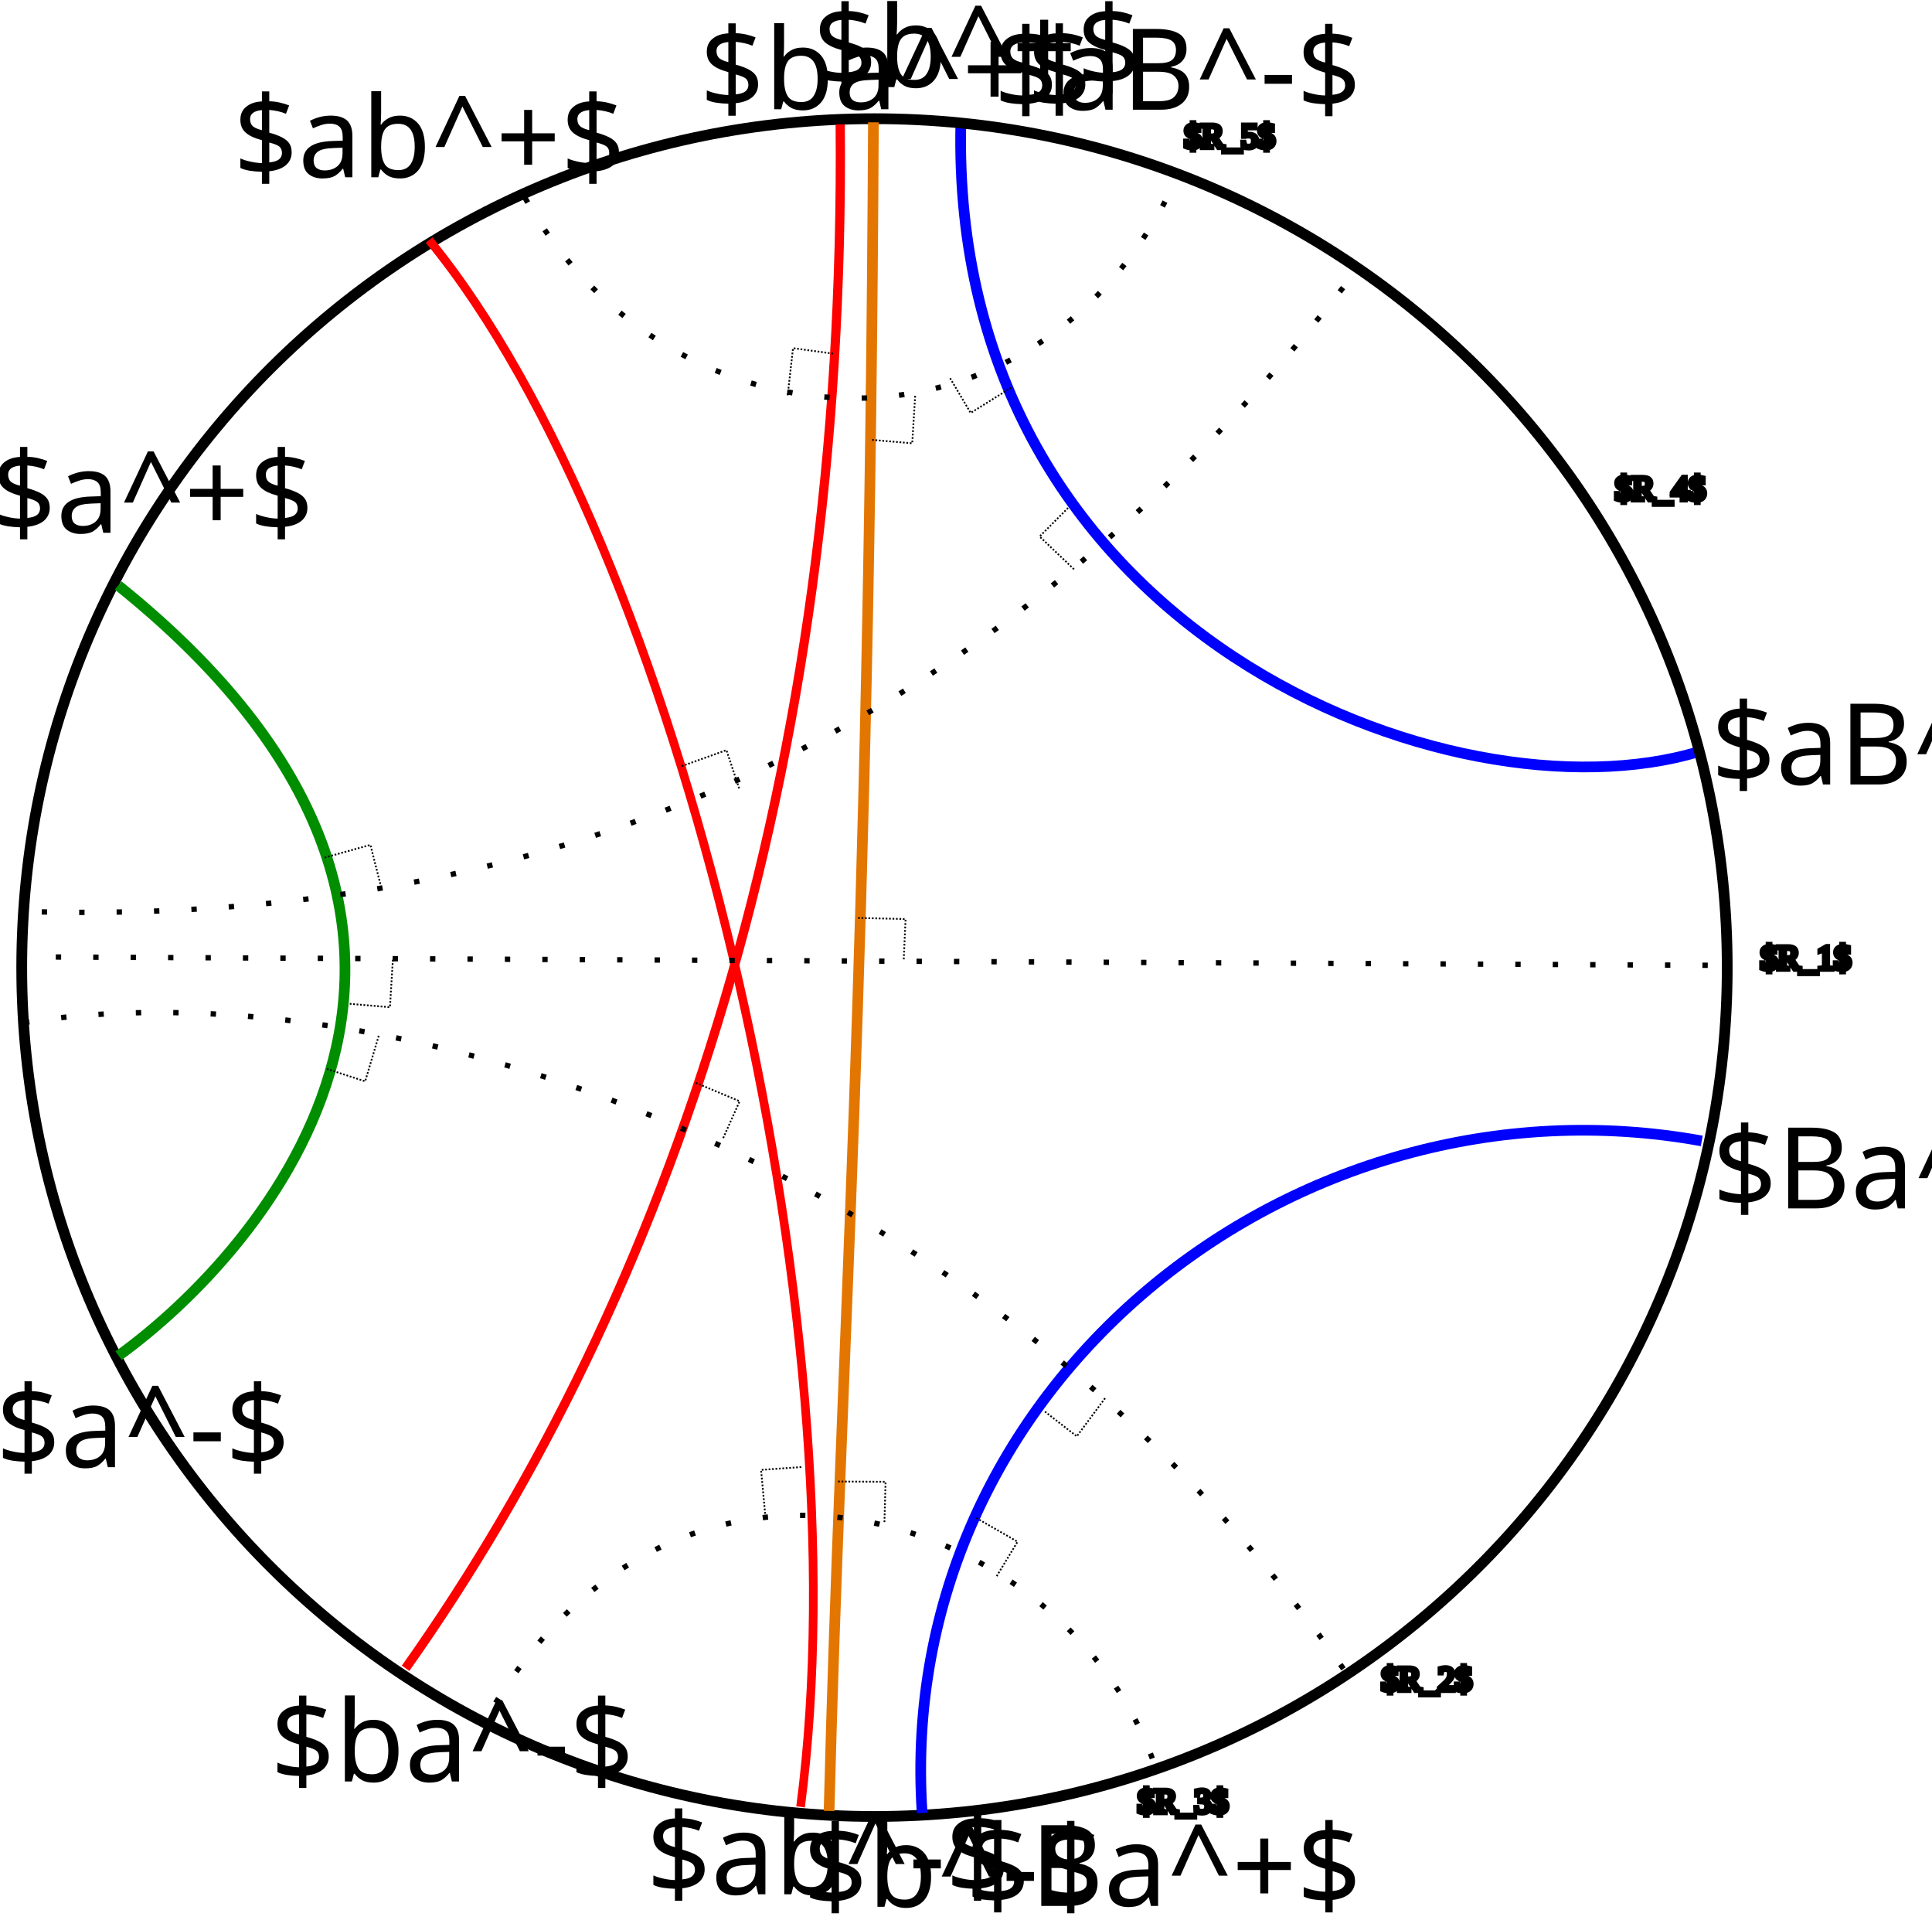
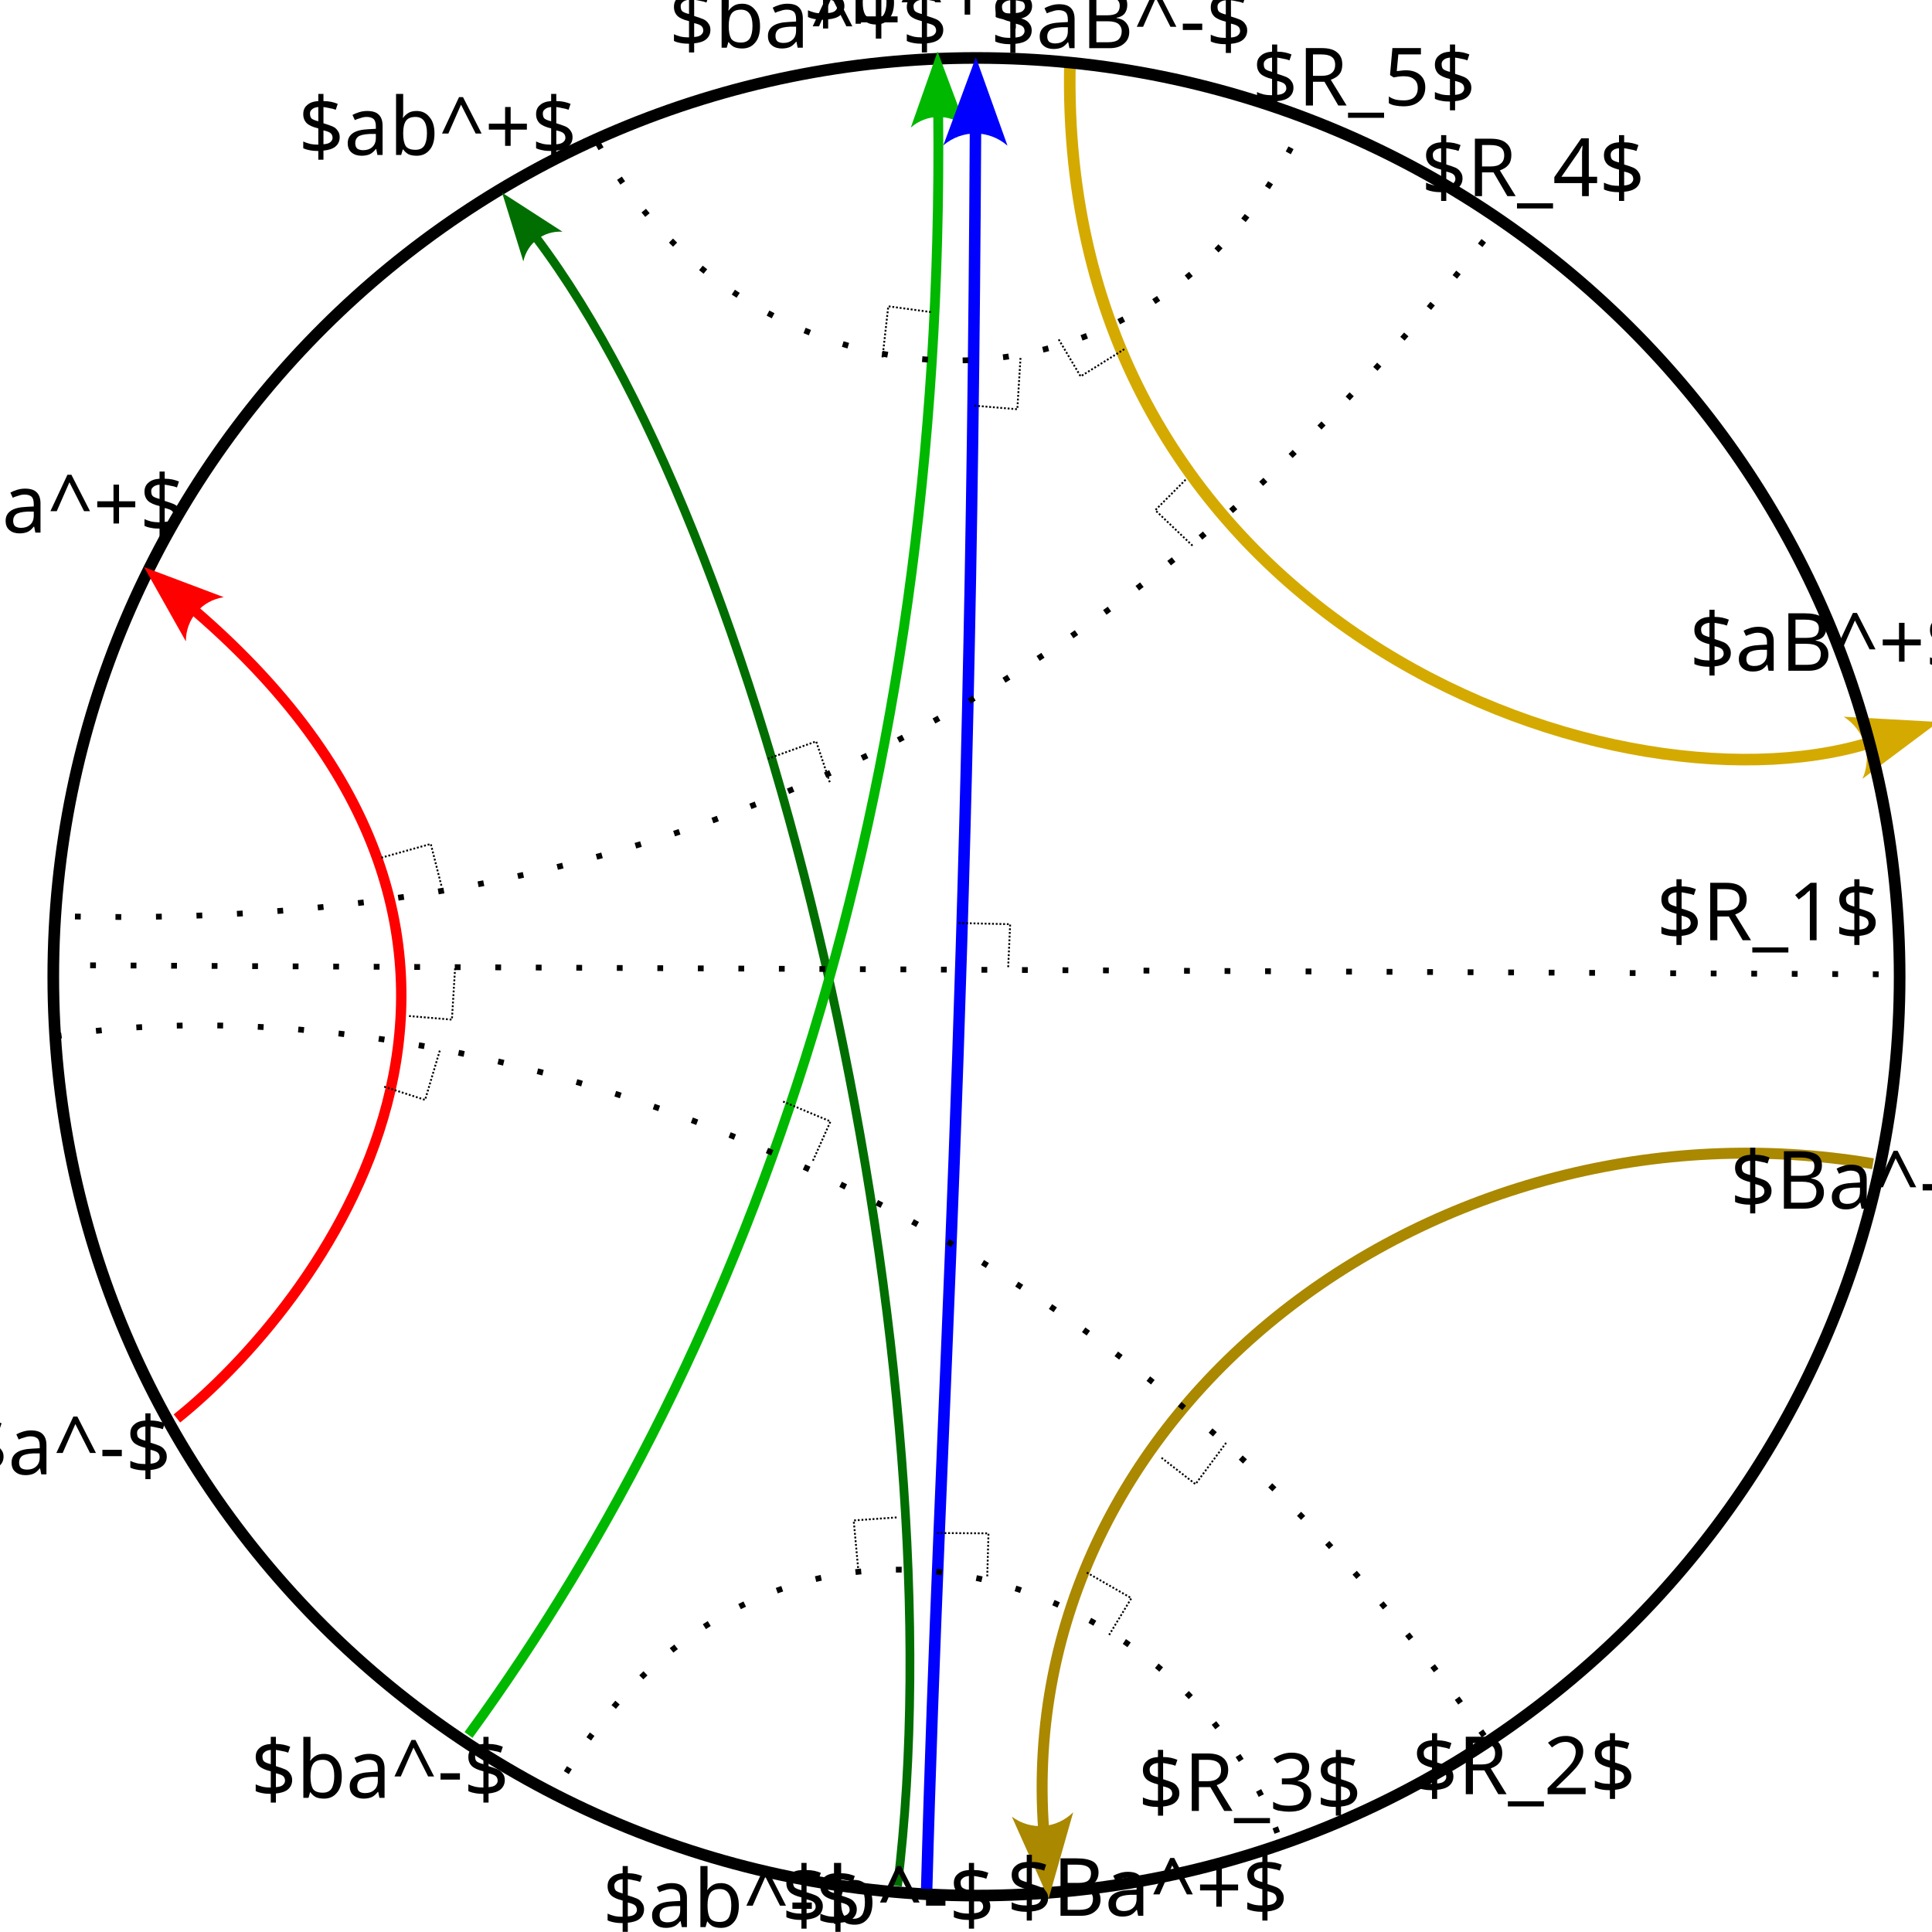
- <svg xmlns="http://www.w3.org/2000/svg" width="180.686mm" height="180.156mm" viewBox="0 0 180.686 180.156" version="1.1" id="svg8">
+ <svg xmlns="http://www.w3.org/2000/svg" width="3in" height="3in" viewBox="0 0 76.2 76.2" version="1.1" id="svg8">
  <defs id="defs2">
+     <rect x="173.746" y="-48.487" width="370.726" height="135.36" id="rect10" />
+     <marker style="overflow:visible" id="marker10" refX="0" refY="0" orient="auto-start-reverse" markerWidth="1" markerHeight="1" viewBox="0 0 1 1" preserveAspectRatio="xMidYMid">
+       <path transform="scale(0.7)" d="M -2,-4 9,0 -2,4 c 2,-2.33 2,-5.66 0,-8 z" style="fill:context-stroke;fill-rule:evenodd;stroke:none" id="path10" />
+     </marker>
+     <marker style="overflow:visible" id="marker9" refX="0" refY="0" orient="auto-start-reverse" markerWidth="1" markerHeight="1" viewBox="0 0 1 1" preserveAspectRatio="xMidYMid">
+       <path transform="scale(0.7)" d="M -2,-4 9,0 -2,4 c 2,-2.33 2,-5.66 0,-8 z" style="fill:context-stroke;fill-rule:evenodd;stroke:none" id="path9" />
+     </marker>
+     <marker style="overflow:visible" id="marker8" refX="0" refY="0" orient="auto-start-reverse" markerWidth="1" markerHeight="1" viewBox="0 0 1 1" preserveAspectRatio="xMidYMid">
+       <path transform="scale(0.7)" d="M -2,-4 9,0 -2,4 c 2,-2.33 2,-5.66 0,-8 z" style="fill:context-stroke;fill-rule:evenodd;stroke:none" id="path8" />
+     </marker>
+     <marker style="overflow:visible" id="marker5" refX="0" refY="0" orient="auto-start-reverse" markerWidth="1" markerHeight="1" viewBox="0 0 1 1" preserveAspectRatio="xMidYMid">
+       <path transform="scale(0.7)" d="M -2,-4 9,0 -2,4 c 2,-2.33 2,-5.66 0,-8 z" style="fill:context-stroke;fill-rule:evenodd;stroke:none" id="path5" />
+     </marker>
+     <marker style="overflow:visible" id="marker4" refX="0" refY="0" orient="auto-start-reverse" markerWidth="1" markerHeight="1" viewBox="0 0 1 1" preserveAspectRatio="xMidYMid">
+       <path transform="scale(0.7)" d="M -2,-4 9,0 -2,4 c 2,-2.33 2,-5.66 0,-8 z" style="fill:context-stroke;fill-rule:evenodd;stroke:none" id="path4" />
+     </marker>
+     <marker style="overflow:visible" id="ConcaveTriangle" refX="0" refY="0" orient="auto-start-reverse" markerWidth="1" markerHeight="1" viewBox="0 0 1 1" preserveAspectRatio="xMidYMid">
+       <path transform="scale(0.7)" d="M -2,-4 9,0 -2,4 c 2,-2.33 2,-5.66 0,-8 z" style="fill:context-stroke;fill-rule:evenodd;stroke:none" id="path7" />
+     </marker>
    <rect x="644.477" y="100.005" width="63.64" height="68.69" id="rect4" />
    <marker style="overflow:visible" id="marker2263" refX="0" refY="0" orient="auto">
      <path transform="scale(0.8)" style="fill:none;fill-opacity:0.75;fill-rule:evenodd;stroke:#e37600;stroke-width:1pt;stroke-opacity:1" d="M 0,5.65 V -5.65" id="path2261" />
    </marker>
    <marker style="overflow:visible" id="DotS" refX="0" refY="0" orient="auto">
      <path transform="matrix(0.2,0,0,0.2,1.48,0.2)" style="fill:#e37600;fill-opacity:1;fill-rule:evenodd;stroke:#e37600;stroke-width:1pt;stroke-opacity:1" d="m -2.5,-1 c 0,2.76 -2.24,5 -5,5 -2.76,0 -5,-2.24 -5,-5 0,-2.76 2.24,-5 5,-5 2.76,0 5,2.24 5,5 z" id="path906" />
    </marker>
    <marker style="overflow:visible" id="marker1201" refX="0" refY="0" orient="auto">
      <path transform="matrix(-0.4,0,0,-0.4,-4,0)" style="fill:#0000ff;fill-opacity:1;fill-rule:evenodd;stroke:#0000ff;stroke-width:1pt;stroke-opacity:1" d="M 0,0 5,-5 -12.5,0 5,5 Z" id="path1199" />
    </marker>
    <marker style="overflow:visible" id="Arrow1Lend" refX="0" refY="0" orient="auto">
      <path transform="matrix(-0.8,0,0,-0.8,-10,0)" style="fill:#0000ff;fill-opacity:1;fill-rule:evenodd;stroke:#0000ff;stroke-width:1pt;stroke-opacity:1" d="M 0,0 5,-5 -12.5,0 5,5 Z" id="path842" />
    </marker>
    <marker style="overflow:visible" id="marker1123" refX="0" refY="0" orient="auto">
      <path transform="matrix(-0.4,0,0,-0.4,-4,0)" style="fill:#0000ff;fill-opacity:1;fill-rule:evenodd;stroke:#0000ff;stroke-width:1pt;stroke-opacity:1" d="M 0,0 5,-5 -12.5,0 5,5 Z" id="path1121" />
    </marker>
    <marker style="overflow:visible" id="Arrow1Mend" refX="0" refY="0" orient="auto">
      <path transform="matrix(-0.4,0,0,-0.4,-4,0)" style="fill:#0000ff;fill-opacity:1;fill-rule:evenodd;stroke:#0000ff;stroke-width:1pt;stroke-opacity:1" d="M 0,0 5,-5 -12.5,0 5,5 Z" id="path848" />
    </marker>
    <rect x="644.477" y="100.005" width="63.64" height="68.69" id="rect4-5" />
    <rect x="644.477" y="100.005" width="63.64" height="68.69" id="rect4-5-6" />
    <rect x="644.477" y="100.005" width="63.64" height="68.69" id="rect4-5-6-1" />
    <rect x="644.477" y="100.005" width="63.64" height="68.69" id="rect4-5-6-1-0" />
    <pattern id="EMFhbasepattern" patternUnits="userSpaceOnUse" width="6" height="6" x="0" y="0" />
  </defs>
  <g id="layer1" transform="translate(-45.49649,-33.41965)">
-     <path style="fill:none;stroke:#0000ff;stroke-width:1;stroke-linecap:butt;stroke-linejoin:miter;stroke-miterlimit:4;stroke-dasharray:none;stroke-opacity:1" d="M 204.348,103.706 C 181.504,110.612 134.194,92.717 135.358,44.847" id="path1393-8-5" />
-     <ellipse style="fill:none;stroke:#000000;stroke-width:1.005;stroke-miterlimit:4;stroke-dasharray:none;stroke-opacity:1" id="path833" cx="127.28" cy="123.892" rx="79.751" ry="79.373" />
-     <path style="fill:none;stroke:#ff0000;stroke-width:0.809;stroke-linecap:butt;stroke-linejoin:miter;stroke-miterlimit:4;stroke-dasharray:none;stroke-opacity:1" d="M 120.367,202.37 C 126.364,156.773 108.988,84.394 85.632,55.869" id="path835" />
-     <path style="fill:none;stroke:#ff0000;stroke-width:0.863;stroke-linecap:butt;stroke-linejoin:miter;stroke-miterlimit:4;stroke-dasharray:none;stroke-opacity:1" d="M 83.427,189.41 C 108.176,154.472 124.662,105.921 124.075,45.043" id="path837" />
-     <path style="fill:none;stroke:#e37600;stroke-width:1;stroke-linecap:butt;stroke-linejoin:miter;stroke-miterlimit:4;stroke-dasharray:none;stroke-opacity:1" d="m 127.181,44.857 c -0.393,79.344 -3.039,114.205 -4.147,157.888" id="path1393-8" />
-     <text xml:space="preserve" style="font-style:normal;font-weight:normal;font-size:10.583px;line-height:1.25;font-family:sans-serif;fill:#000000;fill-opacity:1;stroke:none;stroke-width:0.265" x="110.94" y="43.633" id="text1461-1">
-       <tspan id="tspan1459-1" x="110.94" y="43.633" style="stroke-width:0.265">$ba^+$</tspan>
+     <path style="fill:none;stroke:#d4aa00;stroke-width:0.457;stroke-linecap:butt;stroke-linejoin:miter;stroke-miterlimit:4;stroke-dasharray:none;stroke-opacity:1;marker-start:url(#marker4)" d="M 119.196,62.728 C 108.766,65.881 87.166,57.711 87.698,35.855" id="path1393-8-5" />
+     <ellipse style="fill:none;stroke:#000000;stroke-width:0.459;stroke-miterlimit:4;stroke-dasharray:none;stroke-opacity:1" id="path833" cx="84.009" cy="71.944" rx="36.411" ry="36.239" />
+     <path style="fill:none;stroke:#006e00;stroke-width:0.346;stroke-linecap:butt;stroke-linejoin:miter;stroke-miterlimit:4;stroke-dasharray:none;stroke-opacity:1;marker-end:url(#marker8)" d="M 80.895,107.807 C 83.361,87.561 76.218,55.424 66.617,42.758" id="path835" />
+     <path style="fill:none;stroke:#00b800;stroke-width:0.388;stroke-linecap:butt;stroke-linejoin:miter;stroke-miterlimit:4;stroke-dasharray:none;stroke-opacity:1;marker-end:url(#marker9)" d="M 63.975,101.848 C 75.254,86.371 82.767,64.864 82.5,37.897" id="path837" />
+     <path style="fill:none;stroke:#0000ff;stroke-width:0.452;stroke-linecap:butt;stroke-linejoin:miter;stroke-miterlimit:4;stroke-dasharray:none;stroke-opacity:1;marker-start:url(#marker10)" d="M 83.971,38.526 C 83.789,73.398 82.56,88.719 82.046,107.918" id="path1393-8" />
+     <text xml:space="preserve" style="font-style:normal;font-weight:normal;font-size:3.175px;line-height:1.25;font-family:sans-serif;text-align:center;text-anchor:middle;fill:#000000;fill-opacity:1;stroke:none;stroke-width:0.121" x="79.439" y="35.301" id="text1461-1">
+       <tspan id="tspan1459-1" x="79.439" y="35.301" style="text-align:center;text-anchor:middle;stroke-width:0.121;font-size:3.175px">$ba^+$</tspan>
    </text>
-     <text xml:space="preserve" style="font-style:normal;font-weight:normal;font-size:10.583px;line-height:1.25;font-family:sans-serif;fill:#000000;fill-opacity:1;stroke:none;stroke-width:0.265" x="70.79" y="199.995" id="text1461-1-9">
-       <tspan id="tspan1459-1-5" x="70.79" y="199.995" style="stroke-width:0.265">$ba^-$</tspan>
+     <text xml:space="preserve" style="font-style:normal;font-weight:normal;font-size:3.175px;line-height:1.25;font-family:sans-serif;text-align:center;text-anchor:middle;fill:#000000;fill-opacity:1;stroke:none;stroke-width:0.121" x="62.545" y="104.328" id="text1461-1-9">
+       <tspan id="tspan1459-1-5" x="62.545" y="104.328" style="font-size:3.175px;text-align:center;text-anchor:middle;stroke-width:0.121">$ba^-$</tspan>
    </text>
-     <text xml:space="preserve" style="font-style:normal;font-weight:normal;font-size:10.583px;line-height:1.25;font-family:sans-serif;fill:#000000;fill-opacity:1;stroke:none;stroke-width:0.265" x="67.321" y="49.997" id="text1461-1-6">
-       <tspan id="tspan1459-1-8" x="67.321" y="49.997" style="stroke-width:0.265">$ab^+$</tspan>
+     <text xml:space="preserve" style="font-style:normal;font-weight:normal;font-size:3.175px;line-height:1.25;font-family:sans-serif;text-align:center;text-anchor:middle;fill:#000000;fill-opacity:1;stroke:none;stroke-width:0.121" x="64.816" y="39.529" id="text1461-1-6">
+       <tspan id="tspan1459-1-8" x="64.816" y="39.529" style="font-size:3.175px;text-align:center;text-anchor:middle;stroke-width:0.121">$ab^+$</tspan>
    </text>
-     <text xml:space="preserve" style="font-style:normal;font-weight:normal;font-size:10.583px;line-height:1.25;font-family:sans-serif;fill:#000000;fill-opacity:1;stroke:none;stroke-width:0.265" x="105.947" y="210.54" id="text1461-1-6-0">
-       <tspan id="tspan1459-1-8-5" x="105.947" y="210.54" style="stroke-width:0.265">$ab^-$</tspan>
+     <text xml:space="preserve" style="font-style:normal;font-weight:normal;font-size:3.175px;line-height:1.25;font-family:sans-serif;text-align:center;text-anchor:middle;fill:#000000;fill-opacity:1;stroke:none;stroke-width:0.121" x="101.349" y="37.583" id="text1461-1-6-9">
+       <tspan id="tspan1459-1-8-7" x="101.349" y="37.583" style="font-size:3.175px;text-align:center;text-anchor:middle;stroke-width:0.121">$R_5$</tspan>
    </text>
-     <text xml:space="preserve" style="font-style:normal;font-weight:normal;font-size:10.583px;line-height:1.25;font-family:sans-serif;fill:#000000;fill-opacity:1;stroke:none;stroke-width:0.265" x="120.597" y="211.71" id="text1461-5-2">
-       <tspan id="tspan1459-0-8" x="120.597" y="211.71" style="stroke-width:0.265">$b^-$</tspan>
+     <text xml:space="preserve" style="font-style:normal;font-weight:normal;font-size:3.175px;line-height:1.25;font-family:sans-serif;text-align:center;text-anchor:middle;fill:#000000;fill-opacity:1;stroke:none;stroke-width:0.121" x="108.019" y="41.155" id="text1461-1-6-9-4">
+       <tspan id="tspan1459-1-8-7-3" x="108.019" y="41.155" style="font-size:3.175px;text-align:center;text-anchor:middle;stroke-width:0.121">$R_4$</tspan>
    </text>
-     <text xml:space="preserve" style="font-style:normal;font-weight:normal;font-size:10.583px;line-height:1.25;font-family:sans-serif;fill:#000000;fill-opacity:1;stroke:none;stroke-width:0.265" x="121.517" y="41.564" id="text1461-5-3">
-       <tspan id="tspan1459-0-1" x="121.517" y="41.564" style="stroke-width:0.265">$b^+$</tspan>
+     <text xml:space="preserve" style="font-style:normal;font-weight:normal;font-size:3.175px;line-height:1.25;font-family:sans-serif;text-align:center;text-anchor:middle;fill:#000000;fill-opacity:1;stroke:none;stroke-width:0.121" x="76.423" y="109.426" id="text1461-1-6-0">
+       <tspan id="tspan1459-1-8-5" x="76.423" y="109.426" style="font-size:3.175px;text-align:center;text-anchor:middle;stroke-width:0.121">$ab^-$</tspan>
    </text>
-     <path style="fill:none;stroke:#0000ff;stroke-width:1;stroke-linecap:butt;stroke-linejoin:miter;stroke-miterlimit:4;stroke-dasharray:none;stroke-opacity:1" d="m 204.65,140.099 c -38.282,-6.927 -75.569,23.067 -72.912,62.838" id="path1393-8-5-2" />
-     <path style="fill:none;stroke:#008e00;stroke-width:1;stroke-linecap:butt;stroke-linejoin:miter;stroke-miterlimit:4;stroke-dasharray:none;stroke-opacity:1" d="m 56.549,88.165 c 40.015,32.12 13.607,62.224 0.035,72.013" id="path1393-8-53" />
-     <text xml:space="preserve" style="font-style:normal;font-weight:normal;font-size:10.583px;line-height:1.25;font-family:sans-serif;fill:#000000;fill-opacity:1;stroke:none;stroke-width:0.265" x="44.696" y="83.24" id="text1461-5-3-3">
-       <tspan id="tspan1459-0-1-9" x="44.696" y="83.24" style="stroke-width:0.265">$a^+$</tspan>
+     <text xml:space="preserve" style="font-style:normal;font-weight:normal;font-size:3.175px;line-height:1.25;font-family:sans-serif;text-align:center;text-anchor:middle;fill:#000000;fill-opacity:1;stroke:none;stroke-width:0.121" x="82.582" y="109.298" id="text1461-5-2">
+       <tspan id="tspan1459-0-8" x="82.582" y="109.298" style="font-size:3.175px;text-align:center;text-anchor:middle;stroke-width:0.121">$b^-$</tspan>
    </text>
-     <text xml:space="preserve" style="font-style:normal;font-weight:normal;font-size:10.583px;line-height:1.25;font-family:sans-serif;fill:#000000;fill-opacity:1;stroke:none;stroke-width:0.265" x="45.119" y="170.606" id="text1461-5-3-3-0">
-       <tspan id="tspan1459-0-1-9-0" x="45.119" y="170.606" style="stroke-width:0.265">$a^-$</tspan>
+     <text xml:space="preserve" style="font-style:normal;font-weight:normal;font-size:3.175px;line-height:1.25;font-family:sans-serif;text-align:center;text-anchor:middle;fill:#000000;fill-opacity:1;stroke:none;stroke-width:0.121" x="83.833" y="34.356" id="text1461-5-3">
+       <tspan id="tspan1459-0-1" x="83.833" y="34.356" style="text-align:center;text-anchor:middle;stroke-width:0.121;font-size:3.175px">$b^+$</tspan>
    </text>
-     <text xml:space="preserve" style="font-style:normal;font-weight:normal;font-size:10.583px;line-height:1.25;font-family:sans-serif;fill:#000000;fill-opacity:1;stroke:none;stroke-width:0.265" x="205.527" y="106.769" id="text1461-8">
-       <tspan id="tspan1459-8" x="205.527" y="106.769" style="stroke-width:0.265">$aB^+$</tspan>
+     <path style="fill:none;stroke:#aa8800;stroke-width:0.433;stroke-linecap:butt;stroke-linejoin:miter;stroke-miterlimit:4;stroke-dasharray:none;stroke-opacity:1;marker-end:url(#marker5)" d="M 119.369,79.319 C 102.195,76.423 85.467,88.962 86.659,105.589" id="path1393-8-5-2" />
+     <path style="fill:none;stroke:#ff0000;stroke-width:0.41;stroke-linecap:butt;stroke-linejoin:miter;stroke-miterlimit:4;stroke-dasharray:none;stroke-opacity:1;marker-start:url(#ConcaveTriangle)" d="m 53.139,57.47 c 15.926,13.672 4.623,27.666 -0.664,31.895" id="path1393-8-53" />
+     <text xml:space="preserve" style="font-style:normal;font-weight:normal;font-size:3.175px;line-height:1.25;font-family:sans-serif;text-align:center;text-anchor:middle;fill:#000000;fill-opacity:1;stroke:none;stroke-width:0.121" x="50.349" y="54.423" id="text1461-5-3-3">
+       <tspan id="tspan1459-0-1-9" x="50.349" y="54.423" style="font-size:3.175px;text-align:center;text-anchor:middle;stroke-width:0.121">$a^+$</tspan>
    </text>
-     <text xml:space="preserve" style="font-style:normal;font-weight:normal;font-size:10.583px;line-height:1.25;font-family:sans-serif;fill:#000000;fill-opacity:1;stroke:none;stroke-width:0.265" x="138.421" y="43.677" id="text1461-8-4">
-       <tspan id="tspan1459-8-0" x="138.421" y="43.677" style="stroke-width:0.265">$aB^-$</tspan>
+     <text xml:space="preserve" style="font-style:normal;font-weight:normal;font-size:3.175px;line-height:1.25;font-family:sans-serif;text-align:center;text-anchor:middle;fill:#000000;fill-opacity:1;stroke:none;stroke-width:0.121" x="50.184" y="91.571" id="text1461-5-3-3-0">
+       <tspan id="tspan1459-0-1-9-0" x="50.184" y="91.571" style="font-size:3.175px;text-align:center;text-anchor:middle;stroke-width:0.121">$a^-$</tspan>
    </text>
-     <text xml:space="preserve" style="font-style:normal;font-weight:normal;font-size:10.583px;line-height:1.25;font-family:sans-serif;fill:#000000;fill-opacity:1;stroke:none;stroke-width:0.265" x="135.792" y="211.63" id="text1461-8-4-7">
-       <tspan id="tspan1459-8-0-8" x="135.792" y="211.63" style="stroke-width:0.265">$Ba^+$</tspan>
+     <text xml:space="preserve" style="font-style:normal;font-weight:normal;font-size:3.175px;line-height:1.25;font-family:sans-serif;text-align:center;text-anchor:middle;fill:#000000;fill-opacity:1;stroke:none;stroke-width:0.121" x="119.74" y="59.874" id="text1461-8">
+       <tspan id="tspan1459-8" x="119.74" y="59.874" style="font-size:3.175px;text-align:center;text-anchor:middle;stroke-width:0.121">$aB^+$</tspan>
    </text>
-     <text xml:space="preserve" style="font-style:normal;font-weight:normal;font-size:10.583px;line-height:1.25;font-family:sans-serif;fill:#000000;fill-opacity:1;stroke:none;stroke-width:0.265" x="205.644" y="146.406" id="text1461-8-4-7-8">
-       <tspan id="tspan1459-8-0-8-9" x="205.644" y="146.406" style="stroke-width:0.265">$Ba^-$</tspan>
+     <text xml:space="preserve" style="font-style:normal;font-weight:normal;font-size:3.175px;line-height:1.25;font-family:sans-serif;text-align:center;text-anchor:middle;fill:#000000;fill-opacity:1;stroke:none;stroke-width:0.121" x="91.767" y="35.321" id="text1461-8-4">
+       <tspan id="tspan1459-8-0" x="91.767" y="35.321" style="text-align:center;text-anchor:middle;stroke-width:0.121;font-size:3.175px">$aB^-$</tspan>
    </text>
-     <path style="fill:#000000;stroke:#000000;stroke-width:0.5;stroke-dasharray:0.5, 3;stroke-dashoffset:0;stroke-opacity:1" d="m 47.214,122.885 160.094,0.802" id="path1" />
-     <path style="fill:none;stroke:#000000;stroke-width:0.5;stroke-dasharray:0.5, 3;stroke-dashoffset:0;stroke-opacity:1" d="M 49.402,118.687 C 94.298,119.631 137.155,104.963 172.88,58.017" id="path1-3" />
-     <path style="fill:none;stroke:#000000;stroke-width:0.5;stroke-dasharray:0.5, 3;stroke-dashoffset:0;stroke-opacity:1" d="m 94.602,51.929 c 13.626,24.464 48.197,26.099 60.937,-1.871" id="path1-3-9" />
-     <path style="fill:none;stroke:#000000;stroke-width:0.5;stroke-dasharray:0.5, 3;stroke-dashoffset:0;stroke-opacity:1" d="M 47.748,129.033 C 80.606,123.772 136.833,140.011 171.494,189.97" id="path2" />
-     <path style="fill:none;stroke:#000000;stroke-width:0.5;stroke-dasharray:0.5, 3;stroke-dashoffset:0;stroke-opacity:1" d="m 91.848,192.643 c 18.303,-29.794 53.364,-17.271 61.472,5.345" id="path3" />
-     <text xml:space="preserve" transform="matrix(0.2645833,0,0,0.2645833,-14.25821,17.84856)" id="text4" style="white-space:pre;shape-inside:url(#rect4);display:inline;fill:none;stroke:#000000;stroke-width:1.89;stroke-dasharray:none;stroke-dashoffset:0;stroke-opacity:1">
-       <tspan x="644.477" y="110.954" id="tspan6">$R_5$</tspan>
+     <text xml:space="preserve" style="font-style:normal;font-weight:normal;font-size:3.175px;line-height:1.25;font-family:sans-serif;text-align:center;text-anchor:middle;fill:#000000;fill-opacity:1;stroke:none;stroke-width:0.121" x="92.815" y="108.978" id="text1461-8-4-7">
+       <tspan id="tspan1459-8-0-8" x="92.815" y="108.978" style="font-size:3.175px;text-align:center;text-anchor:middle;stroke-width:0.121">$Ba^+$</tspan>
    </text>
-     <text xml:space="preserve" transform="matrix(0.2645833,0,0,0.2645833,26.02474,50.79445)" id="text4-4" style="white-space:pre;shape-inside:url(#rect4-5);display:inline;fill:none;stroke:#000000;stroke-width:1.89;stroke-dasharray:none;stroke-dashoffset:0;stroke-opacity:1">
-       <tspan x="644.477" y="110.954" id="tspan7">$R_4$</tspan>
+     <text xml:space="preserve" style="font-style:normal;font-weight:normal;font-size:3.175px;line-height:1.25;font-family:sans-serif;text-align:center;text-anchor:middle;fill:#000000;fill-opacity:1;stroke:none;stroke-width:0.121" x="120.946" y="81.089" id="text1461-8-4-7-8">
+       <tspan id="tspan1459-8-0-8-9" x="120.946" y="81.089" style="font-size:3.175px;text-align:center;text-anchor:middle;stroke-width:0.121">$Ba^-$</tspan>
    </text>
-     <text xml:space="preserve" transform="matrix(0.2645833,0,0,0.2645833,39.61787,94.67634)" id="text4-4-4" style="white-space:pre;shape-inside:url(#rect4-5-6);display:inline;fill:none;stroke:#000000;stroke-width:1.89;stroke-dasharray:none;stroke-dashoffset:0;stroke-opacity:1">
-       <tspan x="644.477" y="110.954" id="tspan8">$R_1$</tspan>
+     <path style="fill:#000000;stroke:#000000;stroke-width:0.228;stroke-dasharray:0.228, 1.37;stroke-dashoffset:0;stroke-opacity:1" d="m 47.454,71.485 73.093,0.366" id="path1" />
+     <path style="fill:none;stroke:#000000;stroke-width:0.228;stroke-dasharray:0.228, 1.37;stroke-dashoffset:0;stroke-opacity:1" d="m 48.453,69.568 c 20.498,0.431 40.065,-6.266 56.376,-27.7" id="path1-3" />
+     <path style="fill:none;stroke:#000000;stroke-width:0.228;stroke-dasharray:0.228, 1.37;stroke-dashoffset:0;stroke-opacity:1" d="m 69.09,39.089 c 6.221,11.169 22.005,11.916 27.822,-0.854" id="path1-3-9" />
+     <path style="fill:none;stroke:#000000;stroke-width:0.228;stroke-dasharray:0.228, 1.37;stroke-dashoffset:0;stroke-opacity:1" d="m 47.698,74.291 c 15.002,-2.402 40.673,5.012 56.498,27.822" id="path2" />
+     <path style="fill:none;stroke:#000000;stroke-width:0.228;stroke-dasharray:0.228, 1.37;stroke-dashoffset:0;stroke-opacity:1" d="M 67.833,103.333 C 76.189,89.73 92.196,95.448 95.898,105.774" id="path3" />
+     <path style="fill:none;stroke:#000000;stroke-width:0.073;stroke-dasharray:0.073, 0.073;stroke-dashoffset:0;stroke-opacity:1" d="m 60.534,67.249 1.953,-0.543 0.426,1.677" id="path4-8-3" />
+     <path style="fill:none;stroke:#000000;stroke-width:0.073;stroke-dasharray:0.073, 0.073;stroke-dashoffset:0;stroke-opacity:1" d="m 79.354,95.406 -0.187,-2.019 1.726,-0.121" id="path4-8-3-5" />
+     <path style="fill:none;stroke:#000000;stroke-width:0.073;stroke-dasharray:0.073, 0.073;stroke-dashoffset:0;stroke-opacity:1" d="m 88.361,95.443 1.758,1.01 -0.896,1.481" id="path4-8-3-5-7-6" />
+     <path style="fill:none;stroke:#000000;stroke-width:0.073;stroke-dasharray:0.073, 0.073;stroke-dashoffset:0;stroke-opacity:1" d="m 63.445,71.612 -0.125,2.023 -1.724,-0.145" id="path4-8-3-2" />
+     <path style="fill:none;stroke:#000000;stroke-width:0.073;stroke-dasharray:0.073, 0.073;stroke-dashoffset:0;stroke-opacity:1" d="m 62.842,74.857 -0.579,1.943 -1.647,-0.531" id="path4-8-3-2-3" />
+     <path style="fill:none;stroke:#000000;stroke-width:0.073;stroke-dasharray:0.073, 0.073;stroke-dashoffset:0;stroke-opacity:1" d="m 83.311,69.825 2.027,0.046 -0.079,1.729" id="path4-8-3-2-2-2" />
+     <path style="fill:none;stroke:#000000;stroke-width:0.073;stroke-dasharray:0.073, 0.073;stroke-dashoffset:0;stroke-opacity:1" d="m 93.855,90.327 -1.207,1.629 -1.367,-1.061" id="path4-8-3-5-7-3" />
+     <path style="fill:none;stroke:#000000;stroke-width:0.073;stroke-dasharray:0.073, 0.073;stroke-dashoffset:0;stroke-opacity:1" d="m 76.382,76.866 1.869,0.784 -0.705,1.58" id="path4-8-3-5-7-62" />
+     <path style="fill:none;stroke:#000000;stroke-width:0.073;stroke-dasharray:0.073, 0.073;stroke-dashoffset:0;stroke-opacity:1" d="m 80.304,47.515 0.227,-2.015 1.715,0.232" id="path4-8-3-5-7-62-1" />
+     <path style="fill:none;stroke:#000000;stroke-width:0.073;stroke-dasharray:0.073, 0.073;stroke-dashoffset:0;stroke-opacity:1" d="m 75.779,63.345 1.908,-0.684 0.547,1.642" id="path4-8-3-5-7-62-4" />
+     <path style="fill:none;stroke:#000000;stroke-width:0.073;stroke-dasharray:0.073, 0.073;stroke-dashoffset:0;stroke-opacity:1" d="m 92.529,54.94 -1.468,-1.398 1.221,-1.226" id="path4-8-3-5-7-62-9-7" />
+     <path style="fill:none;stroke:#000000;stroke-width:0.073;stroke-dasharray:0.073, 0.073;stroke-dashoffset:0;stroke-opacity:1" d="m 89.838,47.193 -1.721,1.072 -0.882,-1.489" id="path4-8-3-5-7-62-9-4" />
+     <path style="fill:none;stroke:#000000;stroke-width:0.073;stroke-dasharray:0.073, 0.073;stroke-dashoffset:0;stroke-opacity:1" d="m 82.456,93.884 2.027,0.012 -0.049,1.73" id="path4-8-3-2-7" />
+     <path style="fill:none;stroke:#000000;stroke-width:0.073;stroke-dasharray:0.073, 0.073;stroke-dashoffset:0;stroke-opacity:1" d="m 85.746,47.538 -0.125,2.023 -1.724,-0.145" id="path4-8-3-2-1" />
+     <text xml:space="preserve" transform="matrix(0.2645833,0,0,0.2645833,45.49649,33.41965)" id="text10" style="fill:#aa8800;stroke:#aa8800;stroke-width:3.262;font-size:12px;text-align:center;line-height:0.88;stroke-dasharray:1.134, 3.402;stroke-opacity:1;white-space:pre;shape-inside:url(#rect10)" />
+     <text xml:space="preserve" style="font-style:normal;font-weight:normal;font-size:3.175px;line-height:1.25;font-family:sans-serif;text-align:center;text-anchor:middle;fill:#000000;fill-opacity:1;stroke:none;stroke-width:0.121" x="117.299" y="70.504" id="text1461-1-6-9-2">
+       <tspan id="tspan1459-1-8-7-0" x="117.299" y="70.504" style="font-size:3.175px;text-align:center;text-anchor:middle;stroke-width:0.121">$R_1$</tspan>
    </text>
-     <text xml:space="preserve" transform="matrix(0.2645833,0,0,0.2645833,4.174439,162.1142)" id="text4-4-4-9" style="white-space:pre;shape-inside:url(#rect4-5-6-1);display:inline;fill:none;stroke:#000000;stroke-width:1.89;stroke-dasharray:none;stroke-dashoffset:0;stroke-opacity:1">
-       <tspan x="644.477" y="110.954" id="tspan9">$R_2$</tspan>
+     <text xml:space="preserve" style="font-style:normal;font-weight:normal;font-size:3.175px;line-height:1.25;font-family:sans-serif;text-align:center;text-anchor:middle;fill:#000000;fill-opacity:1;stroke:none;stroke-width:0.121" x="96.85" y="104.844" id="text1461-1-6-9-49">
+       <tspan id="tspan1459-1-8-7-8" x="96.85" y="104.844" style="font-size:3.175px;text-align:center;text-anchor:middle;stroke-width:0.121">$R_3$</tspan>
    </text>
-     <text xml:space="preserve" transform="matrix(0.2645833,0,0,0.2645833,-18.62269,173.5437)" id="text4-4-4-9-3" style="white-space:pre;shape-inside:url(#rect4-5-6-1-0);display:inline;fill:none;stroke:#000000;stroke-width:1.89;stroke-dasharray:none;stroke-dashoffset:0;stroke-opacity:1">
-       <tspan x="644.477" y="110.954" id="tspan10">$R_3$</tspan>
+     <text xml:space="preserve" style="font-style:normal;font-weight:normal;font-size:3.175px;line-height:1.25;font-family:sans-serif;text-align:center;text-anchor:middle;fill:#000000;fill-opacity:1;stroke:none;stroke-width:0.121" x="107.66" y="104.182" id="text1461-1-6-9-1">
+       <tspan id="tspan1459-1-8-7-2" x="107.66" y="104.182" style="font-size:3.175px;text-align:center;text-anchor:middle;stroke-width:0.121">$R_2$</tspan>
    </text>
-     <path style="fill:none;stroke:#000000;stroke-width:0.161;stroke-dasharray:0.161, 0.161;stroke-dashoffset:0;stroke-opacity:1" d="m 75.861,113.608 4.278,-1.189 0.932,3.674" id="path4-8-3" />
-     <path style="fill:none;stroke:#000000;stroke-width:0.161;stroke-dasharray:0.161, 0.161;stroke-dashoffset:0;stroke-opacity:1" d="m 117.084,175.279 -0.411,-4.421 3.781,-0.265" id="path4-8-3-5" />
-     <path style="fill:none;stroke:#000000;stroke-width:0.161;stroke-dasharray:0.161, 0.161;stroke-dashoffset:0;stroke-opacity:1" d="m 136.811,175.361 3.85,2.212 -1.962,3.243" id="path4-8-3-5-7-6" />
-     <path style="fill:none;stroke:#000000;stroke-width:0.161;stroke-dasharray:0.161, 0.161;stroke-dashoffset:0;stroke-opacity:1" d="m 82.238,123.164 -0.273,4.432 -3.777,-0.319" id="path4-8-3-2" />
-     <path style="fill:none;stroke:#000000;stroke-width:0.161;stroke-dasharray:0.161, 0.161;stroke-dashoffset:0;stroke-opacity:1" d="m 80.916,130.272 -1.268,4.255 -3.607,-1.164" id="path4-8-3-2-3" />
-     <path style="fill:none;stroke:#000000;stroke-width:0.161;stroke-dasharray:0.161, 0.161;stroke-dashoffset:0;stroke-opacity:1" d="m 125.75,119.25 4.439,0.101 -0.172,3.786" id="path4-8-3-2-2-2" />
-     <path style="fill:none;stroke:#000000;stroke-width:0.161;stroke-dasharray:0.161, 0.161;stroke-dashoffset:0;stroke-opacity:1" d="m 148.845,164.155 -2.643,3.568 -2.994,-2.324" id="path4-8-3-5-7-3" />
-     <path style="fill:none;stroke:#000000;stroke-width:0.161;stroke-dasharray:0.161, 0.161;stroke-dashoffset:0;stroke-opacity:1" d="m 110.574,134.671 4.095,1.718 -1.545,3.461" id="path4-8-3-5-7-62" />
-     <path style="fill:none;stroke:#000000;stroke-width:0.161;stroke-dasharray:0.161, 0.161;stroke-dashoffset:0;stroke-opacity:1" d="m 119.164,70.386 0.497,-4.412 3.756,0.509" id="path4-8-3-5-7-62-1" />
-     <path style="fill:none;stroke:#000000;stroke-width:0.161;stroke-dasharray:0.161, 0.161;stroke-dashoffset:0;stroke-opacity:1" d="m 109.253,105.058 4.18,-1.498 1.198,3.596" id="path4-8-3-5-7-62-4" />
-     <path style="fill:none;stroke:#000000;stroke-width:0.161;stroke-dasharray:0.161, 0.161;stroke-dashoffset:0;stroke-opacity:1" d="m 145.939,86.647 -3.216,-3.062 2.675,-2.685" id="path4-8-3-5-7-62-9-7" />
-     <path style="fill:none;stroke:#000000;stroke-width:0.161;stroke-dasharray:0.161, 0.161;stroke-dashoffset:0;stroke-opacity:1" d="m 140.046,69.681 -3.769,2.348 -1.931,-3.261" id="path4-8-3-5-7-62-9-4" />
-     <path style="fill:none;stroke:#000000;stroke-width:0.161;stroke-dasharray:0.161, 0.161;stroke-dashoffset:0;stroke-opacity:1" d="m 123.877,171.946 4.44,0.025 -0.107,3.789" id="path4-8-3-2-7" />
-     <path style="fill:none;stroke:#000000;stroke-width:0.161;stroke-dasharray:0.161, 0.161;stroke-dashoffset:0;stroke-opacity:1" d="m 131.084,70.435 -0.273,4.432 -3.777,-0.319" id="path4-8-3-2-1" />
  </g>
</svg>
